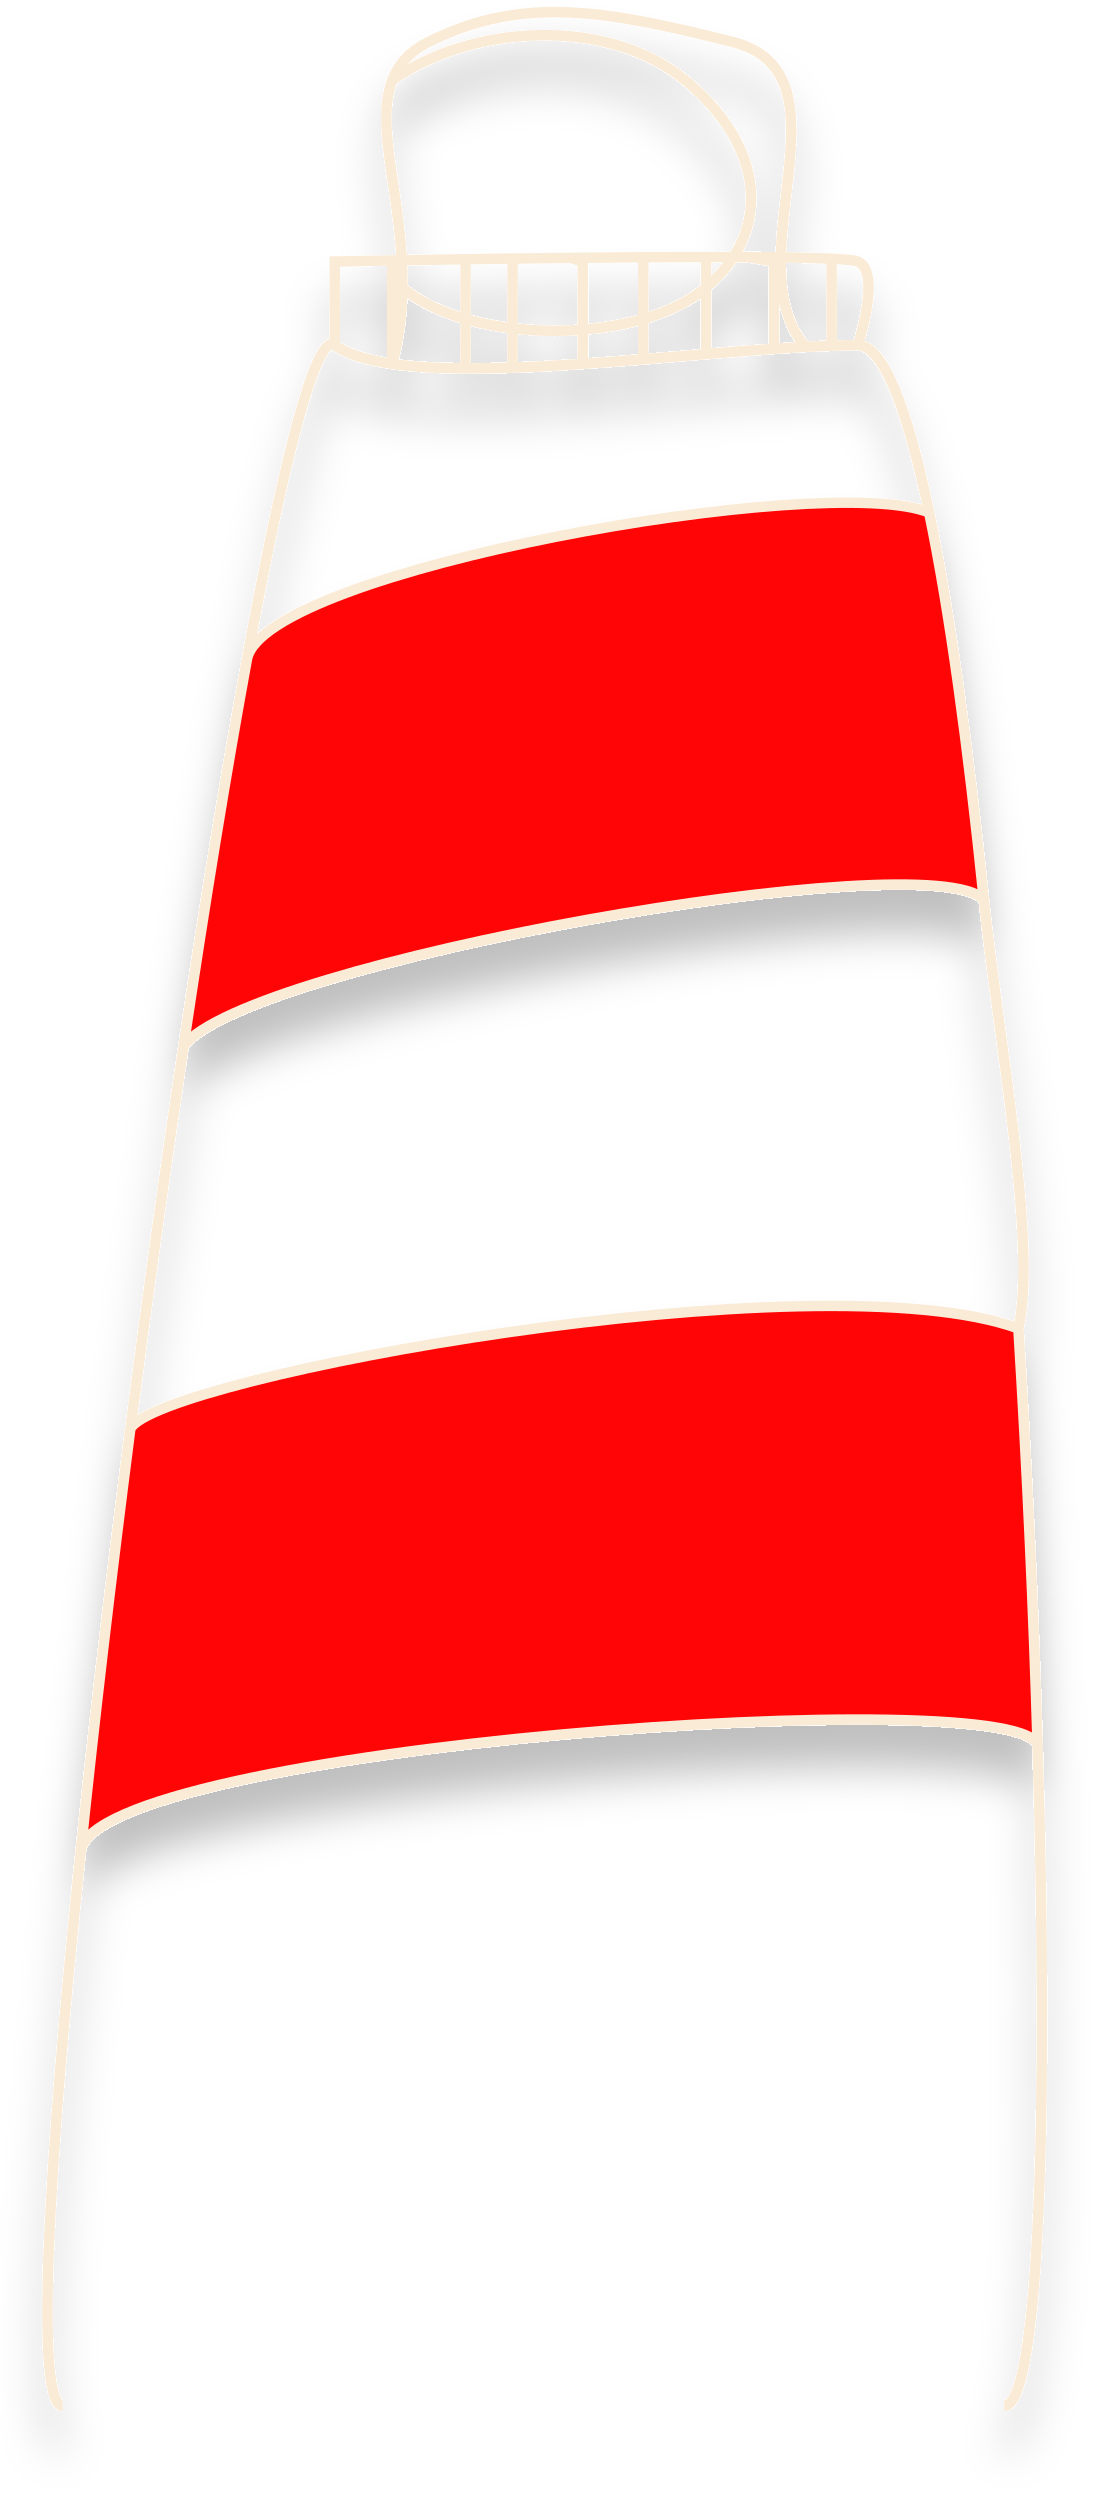
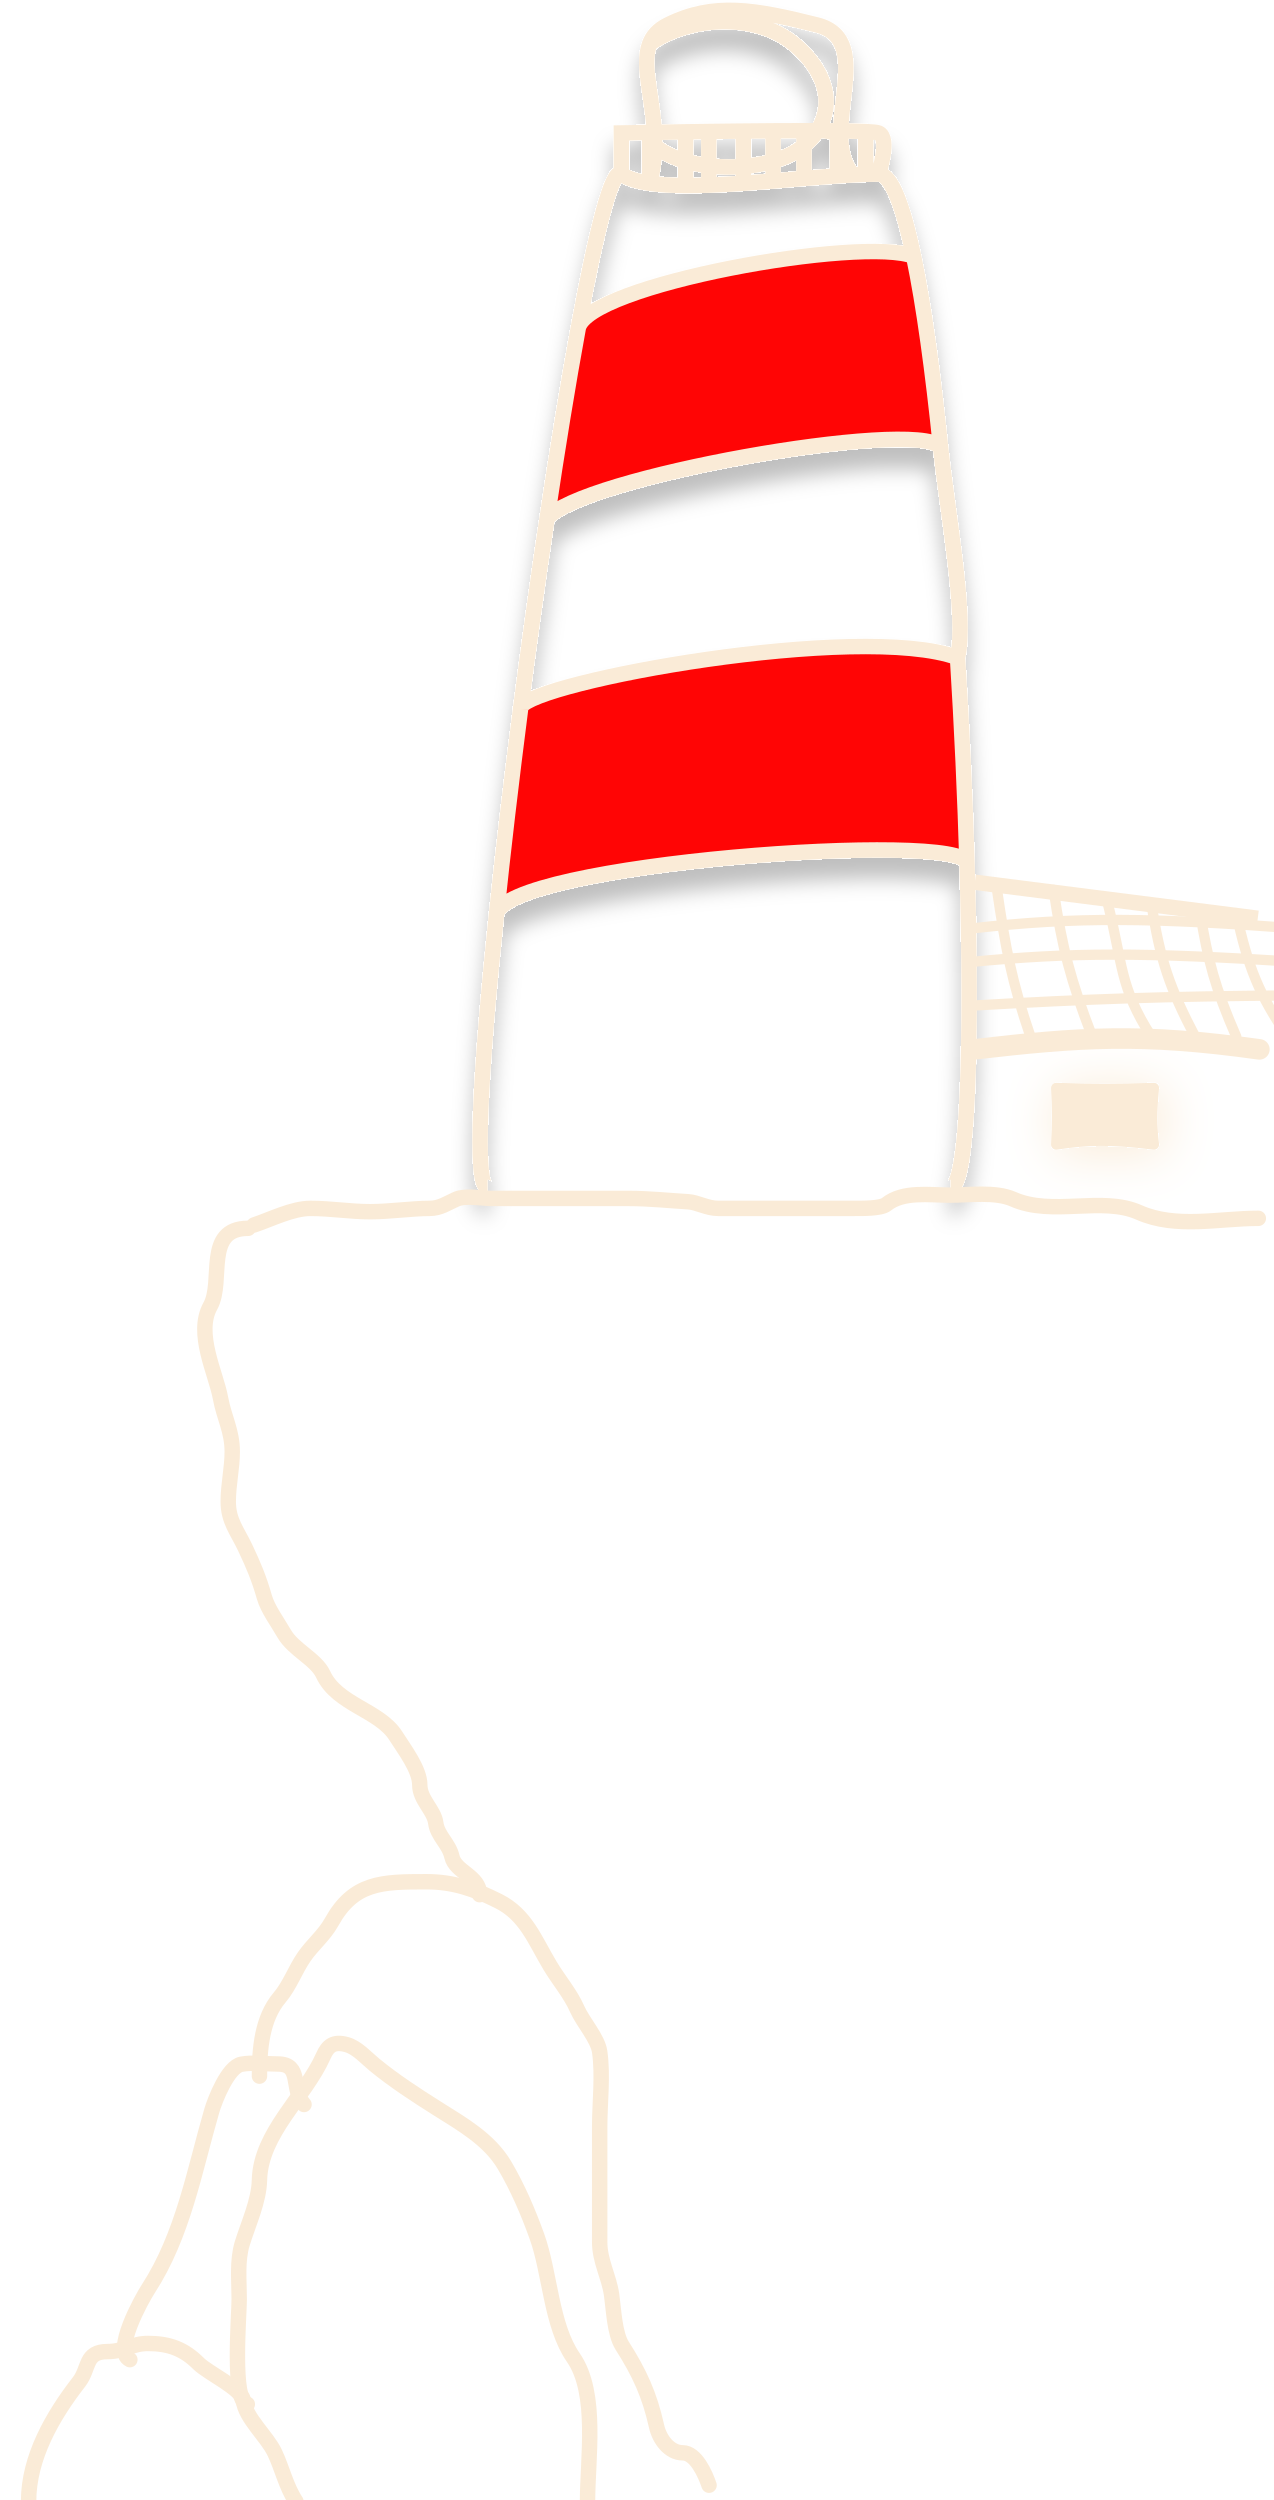
- <svg xmlns="http://www.w3.org/2000/svg" width="105" height="239" viewBox="0 0 105 239" fill="none">
-   <g filter="url(#filter0_d_1_7)">
-     <path d="M7.714 177C8.793 167 98.987 160.5 99.197 167C98.82 154.24 98.195 140.563 97.354 127C78.2 120.05 14.889 131.701 12.463 136.587C12.445 136.725 12.427 136.862 12.41 137C10.624 150.846 9.01 164.545 7.714 177Z" fill="#FF0505" />
-     <path d="M17.547 100C23.614 92 88.823 80.5 94.052 86C92.548 71.35 90.785 58.42 88.823 49C79 45 25.241 54.5 23.614 63C21.659 73.633 19.583 86.368 17.547 100Z" fill="#FF0505" />
-     <path d="M6 230C3.309 230 4.578 207.145 7.714 177M32 33C30.208 31.72 27.105 44.008 23.614 63M32 33C33.225 33.875 35.125 34.444 37.5 34.787M32 33V25C32 25 37.324 24.892 44.5 24.784M82 33C84.451 33 86.749 39.038 88.823 49M82 33C82 33 84.323 25.971 82 25C81.73 24.887 80.848 24.801 79.5 24.736M82 33C81.212 33 80.376 33.016 79.5 33.045M96 230C99.397 230 100.229 201.94 99.197 167M7.714 177C8.793 167 98.987 160.5 99.197 167M7.714 177C9.01 164.545 10.624 150.846 12.41 137M99.197 167C98.82 154.24 98.195 140.563 97.354 127M12.41 137C12.427 136.862 12.445 136.725 12.463 136.587M12.41 137C12.373 136.869 12.392 136.731 12.463 136.587M97.354 127C99.197 119 95.362 98.755 94.052 86M97.354 127C78.2 120.05 14.889 131.701 12.463 136.587M17.547 100C23.614 92 88.823 80.5 94.052 86M17.547 100C19.583 86.368 21.659 73.633 23.614 63M17.547 100C15.788 111.785 14.058 124.24 12.463 136.587M94.052 86C92.548 71.35 90.785 58.42 88.823 49M23.614 63C25.241 54.5 79 45 88.823 49M37.5 34.787C38.168 32.274 38.435 29.836 38.468 27.5M37.5 34.787C39.528 35.08 41.902 35.208 44.5 35.221M37.5 34.787V25M77 33.155C70 25 82 7 70 4C58 1 50 -0.5 41 4C39.151 4.925 38.075 6.162 37.5 7.669M77 33.155C77.864 33.109 78.699 33.071 79.5 33.045M77 33.155C76.034 33.207 75.032 33.27 74 33.342M37.5 7.669C45 2.365 58 1.505 65.5 7.669C73 13.834 74 22 67.5 27.5C61 33 45 33 38.468 27.5M37.5 7.669C35.766 12.216 38.585 19.218 38.468 27.5M79.5 33.045V24.736M79.5 24.736C77.613 24.645 74.813 24.596 71.5 24.578M74 33.342V25L71.5 24.578M74 33.342C71.932 33.485 69.747 33.661 67.5 33.849M71.5 24.578C70.234 24.57 68.893 24.568 67.5 24.569M67.5 33.849V24.569M67.5 33.849C65.534 34.012 63.522 34.184 61.5 34.349M67.5 24.569C65.581 24.57 63.561 24.578 61.5 24.591M61.5 34.349V24.591M61.5 34.349C59.569 34.506 57.629 34.656 55.714 34.787M61.5 24.591C59.192 24.606 56.831 24.628 54.5 24.653M55.714 34.787V25L54.5 24.653M55.714 34.787C53.422 34.943 51.165 35.071 49 35.146M54.5 24.653C52.634 24.673 50.786 24.696 49 24.72M49 35.146V24.72M49 35.146C47.446 35.201 45.938 35.228 44.5 35.221M49 24.72C47.444 24.74 45.935 24.762 44.5 24.784M44.5 35.221V24.784" stroke="#FAEBD7" />
+ <svg xmlns="http://www.w3.org/2000/svg" width="356.69" height="700" viewBox="0 0 241 486" fill="none">
+   <g filter="url(#filter0_d_27_499)">
+     <path d="M93.181 177.84C94.26 167.84 184.454 161.34 184.664 167.84C184.287 155.08 183.662 141.403 182.821 127.84C163.667 120.89 100.356 132.541 97.93 137.427C97.912 137.565 97.894 137.702 97.877 137.84C96.091 151.686 94.477 165.385 93.181 177.84Z" fill="#FF0505" />
+     <path d="M103.015 100.84C109.081 92.84 174.291 81.34 179.519 86.84C178.015 72.19 176.253 59.261 174.291 49.84C164.467 45.84 110.708 55.34 109.081 63.84C107.126 74.473 105.05 87.208 103.015 100.84Z" fill="#FF0505" />
+     <path d="M91.467 230.84C88.776 230.84 90.045 207.985 93.181 177.84M117.467 33.84C115.675 32.56 112.572 44.848 109.081 63.84M117.467 33.84C118.692 34.715 120.592 35.284 122.967 35.627M117.467 33.84V25.84C117.467 25.84 122.791 25.732 129.967 25.624M167.467 33.84C169.918 33.84 172.216 39.878 174.291 49.84M167.467 33.84C167.467 33.84 169.79 26.811 167.467 25.84C167.197 25.727 166.315 25.641 164.967 25.576M167.467 33.84C166.679 33.84 165.844 33.856 164.967 33.885M181.467 230.84C184.864 230.84 185.697 202.78 184.664 167.84M93.181 177.84C94.26 167.84 184.454 161.34 184.664 167.84M93.181 177.84C94.477 165.385 96.091 151.686 97.877 137.84M184.664 167.84C184.287 155.08 183.662 141.403 182.821 127.84M97.877 137.84C97.894 137.702 97.912 137.565 97.93 137.427M97.877 137.84C97.84 137.709 97.859 137.571 97.93 137.427M182.821 127.84C184.664 119.84 180.829 99.595 179.519 86.84M182.821 127.84C163.667 120.89 100.356 132.541 97.93 137.427M103.015 100.84C109.081 92.84 174.291 81.34 179.519 86.84M103.015 100.84C105.05 87.208 107.126 74.473 109.081 63.84M103.015 100.84C101.255 112.625 99.525 125.08 97.93 137.427M179.519 86.84C178.015 72.19 176.253 59.261 174.291 49.84M109.081 63.84C110.708 55.34 164.467 45.84 174.291 49.84M122.967 35.627C123.635 33.114 123.902 30.676 123.935 28.34M122.967 35.627C124.995 35.92 127.369 36.048 129.967 36.061M122.967 35.627V25.84M162.467 33.995C155.467 25.84 167.467 7.84 155.467 4.84C143.467 1.84 135.467 0.34 126.467 4.84C124.618 5.765 123.542 7.002 122.967 8.509M162.467 33.995C163.331 33.949 164.166 33.911 164.967 33.885M162.467 33.995C161.501 34.047 160.499 34.11 159.467 34.182M122.967 8.509C130.467 3.205 143.467 2.345 150.967 8.509C158.467 14.674 159.467 22.84 152.967 28.34C146.467 33.84 130.467 33.84 123.935 28.34M122.967 8.509C121.233 13.056 124.052 20.058 123.935 28.34M164.967 33.885V25.576M164.967 25.576C163.08 25.485 160.28 25.436 156.967 25.418M159.467 34.182V25.84L156.967 25.418M159.467 34.182C157.4 34.325 155.214 34.502 152.967 34.689M156.967 25.418C155.701 25.411 154.361 25.408 152.967 25.409M152.967 34.689V25.409M152.967 34.689C151.001 34.853 148.989 35.024 146.967 35.189M152.967 25.409C151.048 25.41 149.028 25.418 146.967 25.431M146.967 35.189V25.431M146.967 35.189C145.036 35.346 143.096 35.497 141.181 35.627M146.967 25.431C144.659 25.446 142.298 25.468 139.967 25.493M141.181 35.627V25.84L139.967 25.493M141.181 35.627C138.889 35.783 136.632 35.911 134.467 35.986M139.967 25.493C138.101 25.513 136.253 25.536 134.467 25.56M134.467 35.986V25.56M134.467 35.986C132.913 36.041 131.406 36.069 129.967 36.061M134.467 25.56C132.912 25.58 131.402 25.602 129.967 25.624M129.967 36.061V25.624" stroke="#FAEBD7" stroke-width="3" />
  </g>
+   <line x1="186.189" y1="171.512" x2="241.189" y2="178.512" stroke="#FAEBD7" stroke-width="3" />
+   <path d="M186 204C206.677 201.62 218.478 200.781 241.5 204" stroke="#FAEBD7" stroke-width="4" stroke-linecap="round" />
+   <g filter="url(#filter1_d_27_499)">
+     <path d="M221 222.5C212.404 221.474 208.344 221.561 202 222.5C202.207 218.204 202.219 215.796 202 211.5C209.42 211.737 213.58 211.713 221 211.5C220.551 216.374 220.574 218.75 221 222.5Z" fill="#FAEBD7" />
+     <path d="M221 222.5C212.404 221.474 208.344 221.561 202 222.5C202.207 218.204 202.219 215.796 202 211.5C209.42 211.737 213.58 211.713 221 211.5C220.551 216.374 220.574 218.75 221 222.5Z" stroke="#FAEBD7" stroke-width="2" stroke-linecap="round" stroke-linejoin="round" />
+   </g>
+   <path d="M55.778 409.113C53.113 406.115 55.521 401.24 50.66 401.24C48.433 401.24 45.819 400.883 43.618 401.283C40.983 401.762 38.447 408.255 37.844 410.338C34.436 422.109 32.264 434.498 25.508 444.939C24.187 446.981 18.596 457.055 21.921 458.717" stroke="#FAEBD7" stroke-width="3" stroke-linecap="round" />
+   <path d="M47.117 403.602C47.117 398.429 47.553 392.411 51.054 388.292C53.001 386.002 54.097 382.855 55.822 380.374C57.459 378.021 59.707 376.216 61.115 373.682C65.431 365.913 70.835 365.808 79.574 365.808C84.861 365.808 88.974 367.271 93.572 369.57C98.917 372.243 100.627 377.158 103.633 382.168C105.323 384.985 107.557 387.556 108.882 390.566C110.002 393.113 112.88 396.244 113.256 398.878C113.922 403.543 113.256 408.731 113.256 413.444C113.256 420.909 113.256 428.375 113.256 435.84C113.256 439.592 115.058 442.502 115.574 446.12C115.967 448.868 116.138 453.661 117.63 456.005C120.978 461.265 122.944 465.504 124.323 471.709C124.868 474.161 126.792 476.827 129.397 476.827C131.974 476.827 133.817 481.031 134.515 483.126" stroke="#FAEBD7" stroke-width="3" stroke-linecap="round" />
+   <path d="M44.927 238.783C36.242 238.783 40.272 249.024 37.558 253.909C34.612 259.213 38.663 266.967 39.541 271.793C40.228 275.575 41.825 278.178 41.825 282.222C41.825 285.386 41.049 288.626 41.049 291.918C41.049 295.657 42.801 297.623 44.324 300.839C45.995 304.367 47.028 306.835 48.073 310.492C48.737 312.816 50.675 315.401 51.908 317.559C53.71 320.712 58.13 322.535 59.493 325.488C62.217 331.391 70.472 332.456 73.628 337.469C75.263 340.065 78.282 343.965 78.282 346.992C78.282 349.878 81.076 351.891 81.385 354.361C81.703 356.909 83.962 358.394 84.531 360.955C85.199 363.961 89.917 364.655 89.917 368.324" stroke="#FAEBD7" stroke-width="3" stroke-linecap="round" />
+   <path d="M190.5 173C192.174 184.443 193.356 190.77 197 201.5M201.5 173C203.15 184.318 204.81 190.556 209 201.5M212 175.5C215 187.5 214.264 191.767 220.5 201.5M220.5 175.5C222.139 186.611 224.146 192.22 229 201.5M230 177.5C231.492 186.768 232.879 192.011 237 201.5M237 177.5C239.3 188.098 241.455 193.375 247 201.5M185.5 195.5C208.667 194.18 222.418 193.691 249 193.5M185.5 187C204.81 185.15 218.458 185.064 249 187M185.5 180.5C206.119 178.158 220.476 178.412 249 180.5" stroke="#FAEBD7" stroke-width="2" stroke-linecap="round" />
+   <path d="M241.296 236.843C233.653 236.843 225.287 238.892 218.101 235.698C210.878 232.488 201.256 236.516 193.616 233.121C190.211 231.607 185.087 232.333 181.374 232.333C177.335 232.333 172.258 231.508 168.989 234.123C167.917 234.981 164.124 234.91 162.689 234.91C160.756 234.91 158.823 234.91 156.89 234.91C152.595 234.91 148.299 234.91 144.004 234.91C141.427 234.91 138.849 234.91 136.272 234.91C134.132 234.91 132.234 233.725 130.473 233.622C126.77 233.404 122.88 232.977 118.875 232.977C110.022 232.977 101.169 232.977 92.315 232.977C90.38 232.977 87.128 232.34 85.371 233.121C83.655 233.883 82.234 234.91 80.216 234.91C76.702 234.91 72.482 235.555 68.619 235.555C64.705 235.555 61.022 234.91 57.021 234.91C53.509 234.91 49.372 237.031 46.067 238.132" stroke="#FAEBD7" stroke-width="3" stroke-linecap="round" />
+   <path d="M2.237 486.275C2.237 477.725 6.906 469.644 12.036 463.048C14.099 460.395 13.106 457.143 17.591 457.143C20.904 457.143 22.209 455.568 25.465 455.568C29.587 455.568 32.47 456.668 35.307 459.505C37.076 461.274 43.708 464.385 43.968 466.591C44.38 470.096 48.533 473.535 50.092 476.827C51.543 479.891 52.324 483.457 54.203 486.275" stroke="#FAEBD7" stroke-width="3" stroke-linecap="round" />
+   <path d="M44.755 467.379C41.728 467 43.18 450.063 43.18 446.994C43.18 443.406 42.719 439.518 43.793 436.059C44.991 432.198 47.023 427.86 47.117 423.811C47.33 414.655 55.997 407.636 59.54 399.665C60.404 397.72 61.518 396.764 64.089 397.478C66.117 398.041 67.939 400.126 69.513 401.415C73.345 404.55 77.452 407.218 81.63 409.857C86.491 412.927 91.774 415.882 94.753 420.924C97.319 425.266 99.343 430 101.052 434.747C103.643 441.945 103.788 452.04 108.138 458.324C112.942 465.263 110.894 477.983 110.894 486.275" stroke="#FAEBD7" stroke-width="3" stroke-linecap="round" />
  <defs>
-     <filter id="filter0_d_1_7" x="0.033" y="0.66" width="104.079" height="237.84" filterUnits="userSpaceOnUse" color-interpolation-filters="sRGB">
+     <filter id="filter0_d_27_499" x="84.5" y="0.5" width="106.079" height="239.84" filterUnits="userSpaceOnUse" color-interpolation-filters="sRGB">
      <feFlood flood-opacity="0" result="BackgroundImageFix" />
      <feColorMatrix in="SourceAlpha" type="matrix" values="0 0 0 0 0 0 0 0 0 0 0 0 0 0 0 0 0 0 127 0" result="hardAlpha" />
      <feOffset dy="4" />
      <feGaussianBlur stdDeviation="2" />
      <feComposite in2="hardAlpha" operator="out" />
      <feColorMatrix type="matrix" values="0 0 0 0 0 0 0 0 0 0 0 0 0 0 0 0 0 0 0.25 0" />
-       <feBlend mode="normal" in2="BackgroundImageFix" result="effect1_dropShadow_1_7" />
-       <feBlend mode="normal" in="SourceGraphic" in2="effect1_dropShadow_1_7" result="shape" />
+       <feBlend mode="normal" in2="BackgroundImageFix" result="effect1_dropShadow_27_499" />
+       <feBlend mode="normal" in="SourceGraphic" in2="effect1_dropShadow_27_499" result="shape" />
+     </filter>
+     <filter id="filter1_d_27_499" x="192" y="201.5" width="41" height="33" filterUnits="userSpaceOnUse" color-interpolation-filters="sRGB">
+       <feFlood flood-opacity="0" result="BackgroundImageFix" />
+       <feColorMatrix in="SourceAlpha" type="matrix" values="0 0 0 0 0 0 0 0 0 0 0 0 0 0 0 0 0 0 127 0" result="hardAlpha" />
+       <feOffset dx="1" dy="1" />
+       <feGaussianBlur stdDeviation="5" />
+       <feComposite in2="hardAlpha" operator="out" />
+       <feColorMatrix type="matrix" values="0 0 0 0 0.98 0 0 0 0 0.922 0 0 0 0 0.843 0 0 0 1 0" />
+       <feBlend mode="normal" in2="BackgroundImageFix" result="effect1_dropShadow_27_499" />
+       <feBlend mode="normal" in="SourceGraphic" in2="effect1_dropShadow_27_499" result="shape" />
    </filter>
  </defs>
</svg>
